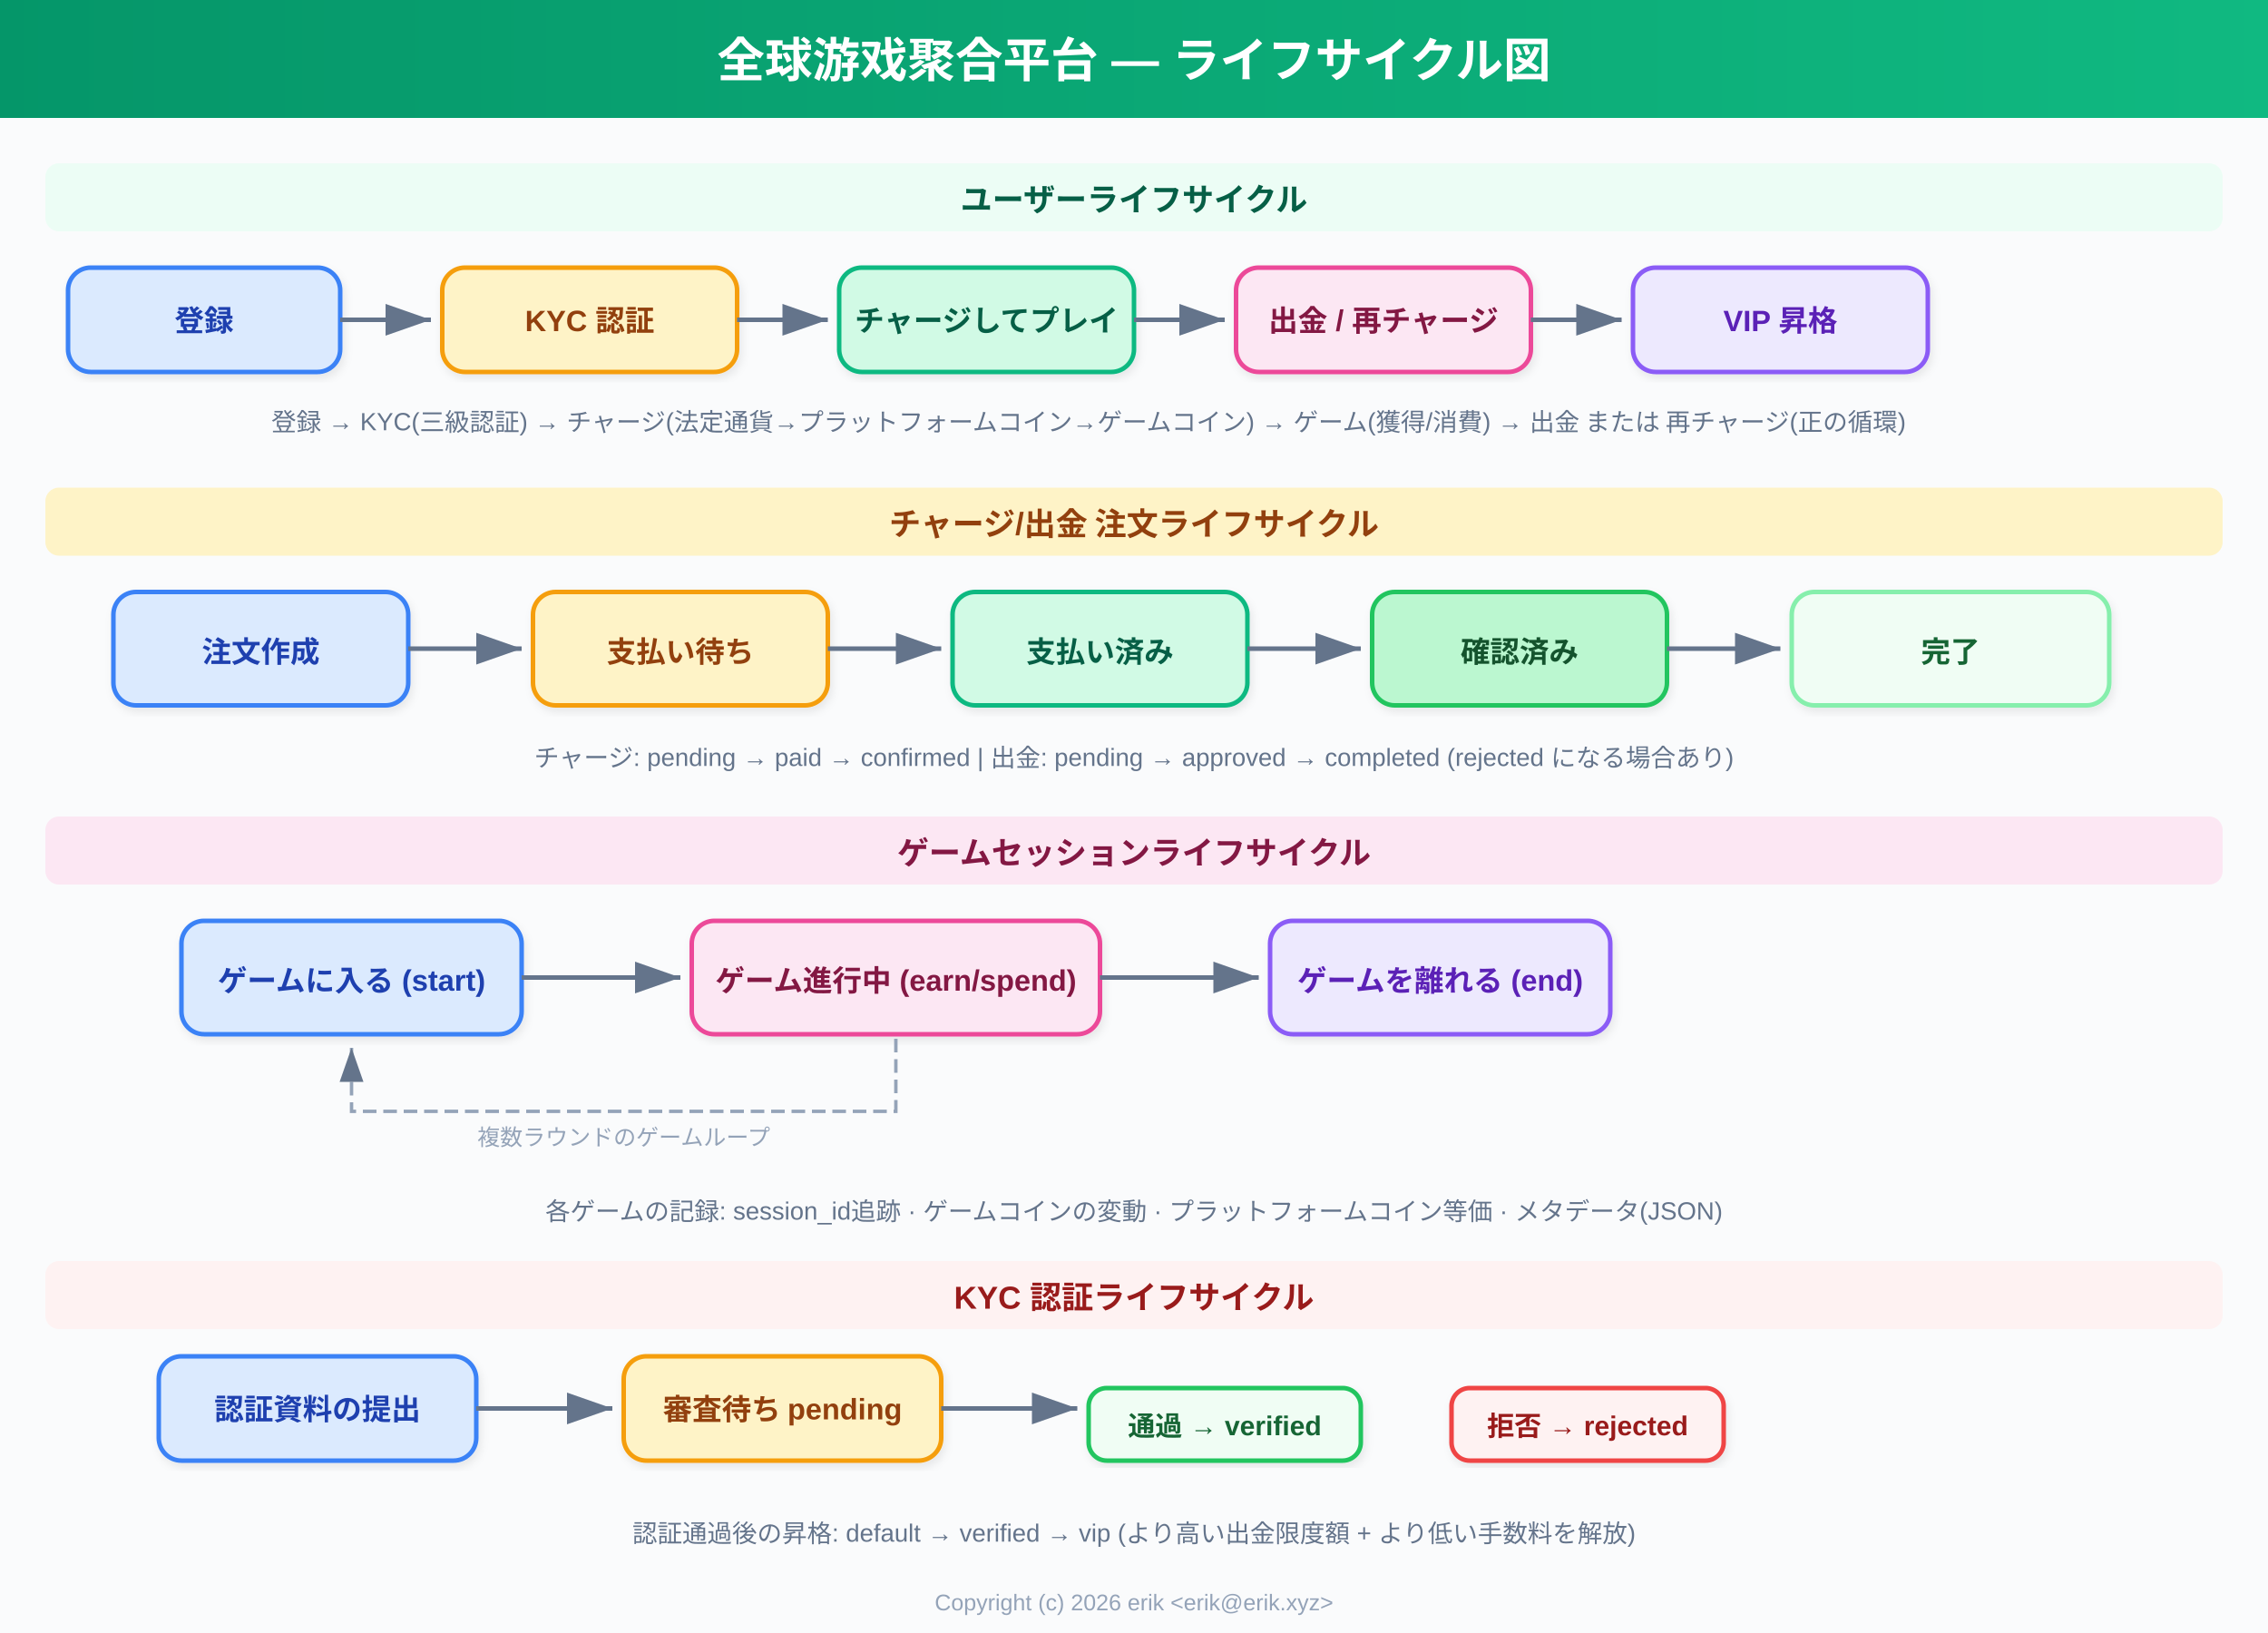
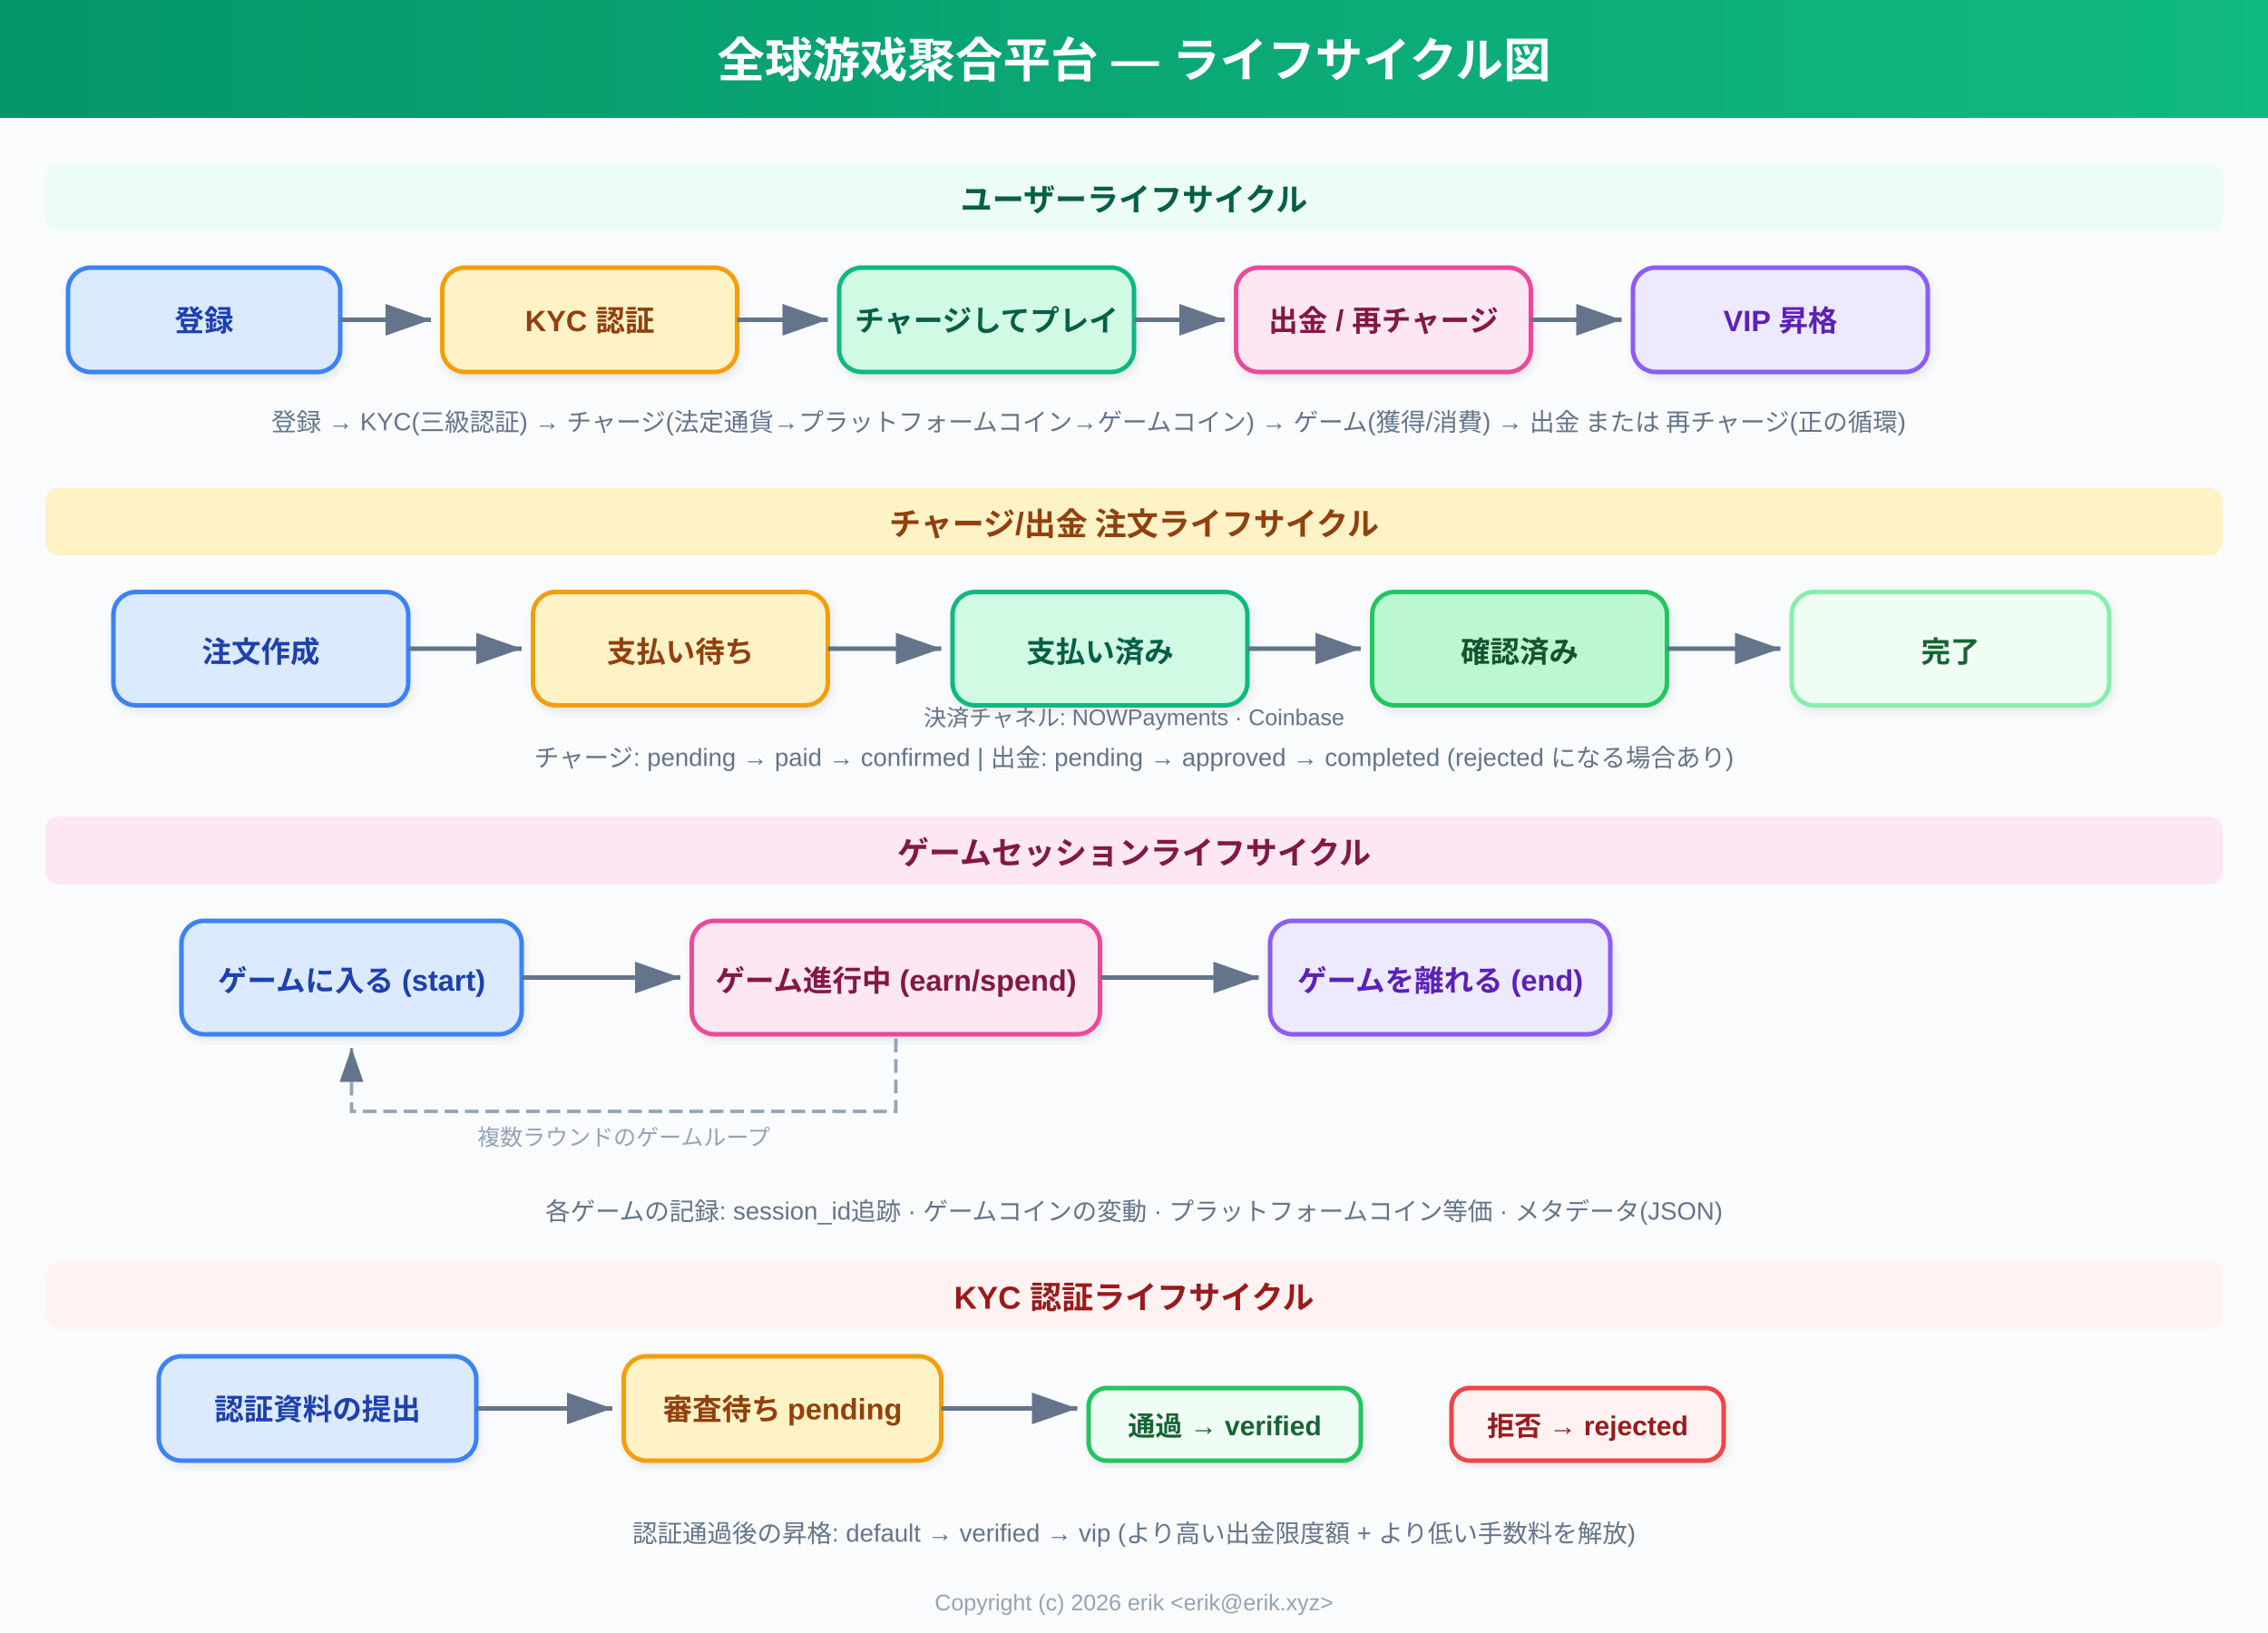
<svg xmlns="http://www.w3.org/2000/svg" viewBox="0 0 1000 720" font-family="Arial, 'Noto Sans SC', 'Noto Sans JP', sans-serif">
  <defs>
    <linearGradient id="hd" x1="0" y1="0" x2="1" y2="0">
      <stop offset="0%" stop-color="#059669" />
      <stop offset="100%" stop-color="#10b981" />
    </linearGradient>
    <marker id="arr" markerWidth="10" markerHeight="7" refX="10" refY="3.5" orient="auto">
      <polygon points="0 0, 10 3.5, 0 7" fill="#64748b" />
    </marker>
    <filter id="sh">
      <feDropShadow dx="1" dy="2" stdDeviation="2" flood-opacity=".08" />
    </filter>
  </defs>
  <rect width="1000" height="720" fill="#fafbfc" />
  <rect x="0" y="0" width="1000" height="52" fill="url(#hd)" />
  <text x="500" y="34" text-anchor="middle" fill="#fff" font-size="21" font-weight="bold">全球游戏聚合平台 — ライフサイクル図</text>
  <rect x="20" y="72" width="960" height="30" rx="6" fill="#ecfdf5" />
  <text x="500" y="93" text-anchor="middle" fill="#065f46" font-size="14" font-weight="bold">ユーザーライフサイクル</text>
  <rect x="30" y="118" width="120" height="46" rx="10" fill="#dbeafe" stroke="#3b82f6" stroke-width="2" filter="url(#sh)" />
  <text x="90" y="146" text-anchor="middle" fill="#1e40af" font-size="13" font-weight="bold">登録</text>
  <line x1="150" y1="141" x2="190" y2="141" stroke="#64748b" stroke-width="2" marker-end="url(#arr)" />
  <rect x="195" y="118" width="130" height="46" rx="10" fill="#fef3c7" stroke="#f59e0b" stroke-width="2" filter="url(#sh)" />
  <text x="260" y="146" text-anchor="middle" fill="#92400e" font-size="13" font-weight="bold">KYC 認証</text>
  <line x1="325" y1="141" x2="365" y2="141" stroke="#64748b" stroke-width="2" marker-end="url(#arr)" />
  <rect x="370" y="118" width="130" height="46" rx="10" fill="#d1fae5" stroke="#10b981" stroke-width="2" filter="url(#sh)" />
  <text x="435" y="146" text-anchor="middle" fill="#065f46" font-size="13" font-weight="bold">チャージしてプレイ</text>
  <line x1="500" y1="141" x2="540" y2="141" stroke="#64748b" stroke-width="2" marker-end="url(#arr)" />
  <rect x="545" y="118" width="130" height="46" rx="10" fill="#fce7f3" stroke="#ec4899" stroke-width="2" filter="url(#sh)" />
  <text x="610" y="146" text-anchor="middle" fill="#831843" font-size="13" font-weight="bold">出金 / 再チャージ</text>
  <line x1="675" y1="141" x2="715" y2="141" stroke="#64748b" stroke-width="2" marker-end="url(#arr)" />
  <rect x="720" y="118" width="130" height="46" rx="10" fill="#ede9fe" stroke="#8b5cf6" stroke-width="2" filter="url(#sh)" />
  <text x="785" y="146" text-anchor="middle" fill="#5b21b6" font-size="13" font-weight="bold">VIP 昇格</text>
  <text x="480" y="190" text-anchor="middle" fill="#64748b" font-size="11">登録 → KYC(三級認証) → チャージ(法定通貨→プラットフォームコイン→ゲームコイン) → ゲーム(獲得/消費) → 出金 または 再チャージ(正の循環)</text>
  <rect x="20" y="215" width="960" height="30" rx="6" fill="#fef3c7" />
  <text x="500" y="236" text-anchor="middle" fill="#92400e" font-size="14" font-weight="bold">チャージ/出金 注文ライフサイクル</text>
  <rect x="50" y="261" width="130" height="50" rx="10" fill="#dbeafe" stroke="#3b82f6" stroke-width="2" filter="url(#sh)" />
  <text x="115" y="292" text-anchor="middle" fill="#1e40af" font-size="13" font-weight="bold">注文作成</text>
  <line x1="180" y1="286" x2="230" y2="286" stroke="#64748b" stroke-width="2" marker-end="url(#arr)" />
  <rect x="235" y="261" width="130" height="50" rx="10" fill="#fef3c7" stroke="#f59e0b" stroke-width="2" filter="url(#sh)" />
  <text x="300" y="292" text-anchor="middle" fill="#92400e" font-size="13" font-weight="bold">支払い待ち</text>
  <line x1="365" y1="286" x2="415" y2="286" stroke="#64748b" stroke-width="2" marker-end="url(#arr)" />
  <rect x="420" y="261" width="130" height="50" rx="10" fill="#d1fae5" stroke="#10b981" stroke-width="2" filter="url(#sh)" />
  <text x="485" y="292" text-anchor="middle" fill="#065f46" font-size="13" font-weight="bold">支払い済み</text>
  <line x1="550" y1="286" x2="600" y2="286" stroke="#64748b" stroke-width="2" marker-end="url(#arr)" />
  <rect x="605" y="261" width="130" height="50" rx="10" fill="#bbf7d0" stroke="#22c55e" stroke-width="2" filter="url(#sh)" />
  <text x="670" y="292" text-anchor="middle" fill="#14532d" font-size="13" font-weight="bold">確認済み</text>
  <line x1="735" y1="286" x2="785" y2="286" stroke="#64748b" stroke-width="2" marker-end="url(#arr)" />
  <rect x="790" y="261" width="140" height="50" rx="10" fill="#f0fdf4" stroke="#86efac" stroke-width="2" filter="url(#sh)" />
  <text x="860" y="292" text-anchor="middle" fill="#166534" font-size="13" font-weight="bold">完了</text>
+   <text x="500" y="320" text-anchor="middle" fill="#64748b" font-size="10">決済チャネル: NOWPayments · Coinbase</text>
  <text x="500" y="338" text-anchor="middle" fill="#64748b" font-size="11">チャージ: pending → paid → confirmed  |  出金: pending → approved → completed (rejected になる場合あり)</text>
  <rect x="20" y="360" width="960" height="30" rx="6" fill="#fce7f3" />
  <text x="500" y="381" text-anchor="middle" fill="#831843" font-size="14" font-weight="bold">ゲームセッションライフサイクル</text>
  <rect x="80" y="406" width="150" height="50" rx="10" fill="#dbeafe" stroke="#3b82f6" stroke-width="2" filter="url(#sh)" />
  <text x="155" y="437" text-anchor="middle" fill="#1e40af" font-size="13" font-weight="bold">ゲームに入る (start)</text>
  <line x1="230" y1="431" x2="300" y2="431" stroke="#64748b" stroke-width="2" marker-end="url(#arr)" />
  <rect x="305" y="406" width="180" height="50" rx="10" fill="#fce7f3" stroke="#ec4899" stroke-width="2" filter="url(#sh)" />
  <text x="395" y="437" text-anchor="middle" fill="#831843" font-size="13" font-weight="bold">ゲーム進行中 (earn/spend)</text>
  <line x1="485" y1="431" x2="555" y2="431" stroke="#64748b" stroke-width="2" marker-end="url(#arr)" />
  <rect x="560" y="406" width="150" height="50" rx="10" fill="#ede9fe" stroke="#8b5cf6" stroke-width="2" filter="url(#sh)" />
  <text x="635" y="437" text-anchor="middle" fill="#5b21b6" font-size="13" font-weight="bold">ゲームを離れる (end)</text>
  <path d="M 395 458 L 395 490 L 155 490 L 155 462" fill="none" stroke="#94a3b8" stroke-width="1.5" stroke-dasharray="6,3" marker-end="url(#arr)" />
  <text x="275" y="505" text-anchor="middle" fill="#94a3b8" font-size="10">複数ラウンドのゲームループ</text>
  <text x="500" y="538" text-anchor="middle" fill="#64748b" font-size="11">各ゲームの記録: session_id追跡 · ゲームコインの変動 · プラットフォームコイン等価 · メタデータ(JSON)</text>
  <rect x="20" y="556" width="960" height="30" rx="6" fill="#fef2f2" />
  <text x="500" y="577" text-anchor="middle" fill="#991b1b" font-size="14" font-weight="bold">KYC 認証ライフサイクル</text>
  <rect x="70" y="598" width="140" height="46" rx="10" fill="#dbeafe" stroke="#3b82f6" stroke-width="2" filter="url(#sh)" />
  <text x="140" y="626" text-anchor="middle" fill="#1e40af" font-size="13" font-weight="bold">認証資料の提出</text>
  <line x1="210" y1="621" x2="270" y2="621" stroke="#64748b" stroke-width="2" marker-end="url(#arr)" />
  <rect x="275" y="598" width="140" height="46" rx="10" fill="#fef3c7" stroke="#f59e0b" stroke-width="2" filter="url(#sh)" />
  <text x="345" y="626" text-anchor="middle" fill="#92400e" font-size="13" font-weight="bold">審査待ち pending</text>
  <line x1="415" y1="621" x2="475" y2="621" stroke="#64748b" stroke-width="2" marker-end="url(#arr)" />
  <rect x="480" y="612" width="120" height="32" rx="8" fill="#f0fdf4" stroke="#22c55e" stroke-width="2" filter="url(#sh)" />
  <text x="540" y="633" text-anchor="middle" fill="#166534" font-size="12" font-weight="bold">通過 → verified</text>
  <rect x="640" y="612" width="120" height="32" rx="8" fill="#fef2f2" stroke="#ef4444" stroke-width="2" filter="url(#sh)" />
  <text x="700" y="633" text-anchor="middle" fill="#991b1b" font-size="12" font-weight="bold">拒否 → rejected</text>
  <text x="500" y="680" text-anchor="middle" fill="#64748b" font-size="11">認証通過後の昇格: default → verified → vip (より高い出金限度額 + より低い手数料を解放)</text>
  <text x="500" y="710" text-anchor="middle" fill="#94a3b8" font-size="10">Copyright (c) 2026 erik &lt;erik@erik.xyz&gt;</text>
</svg>
